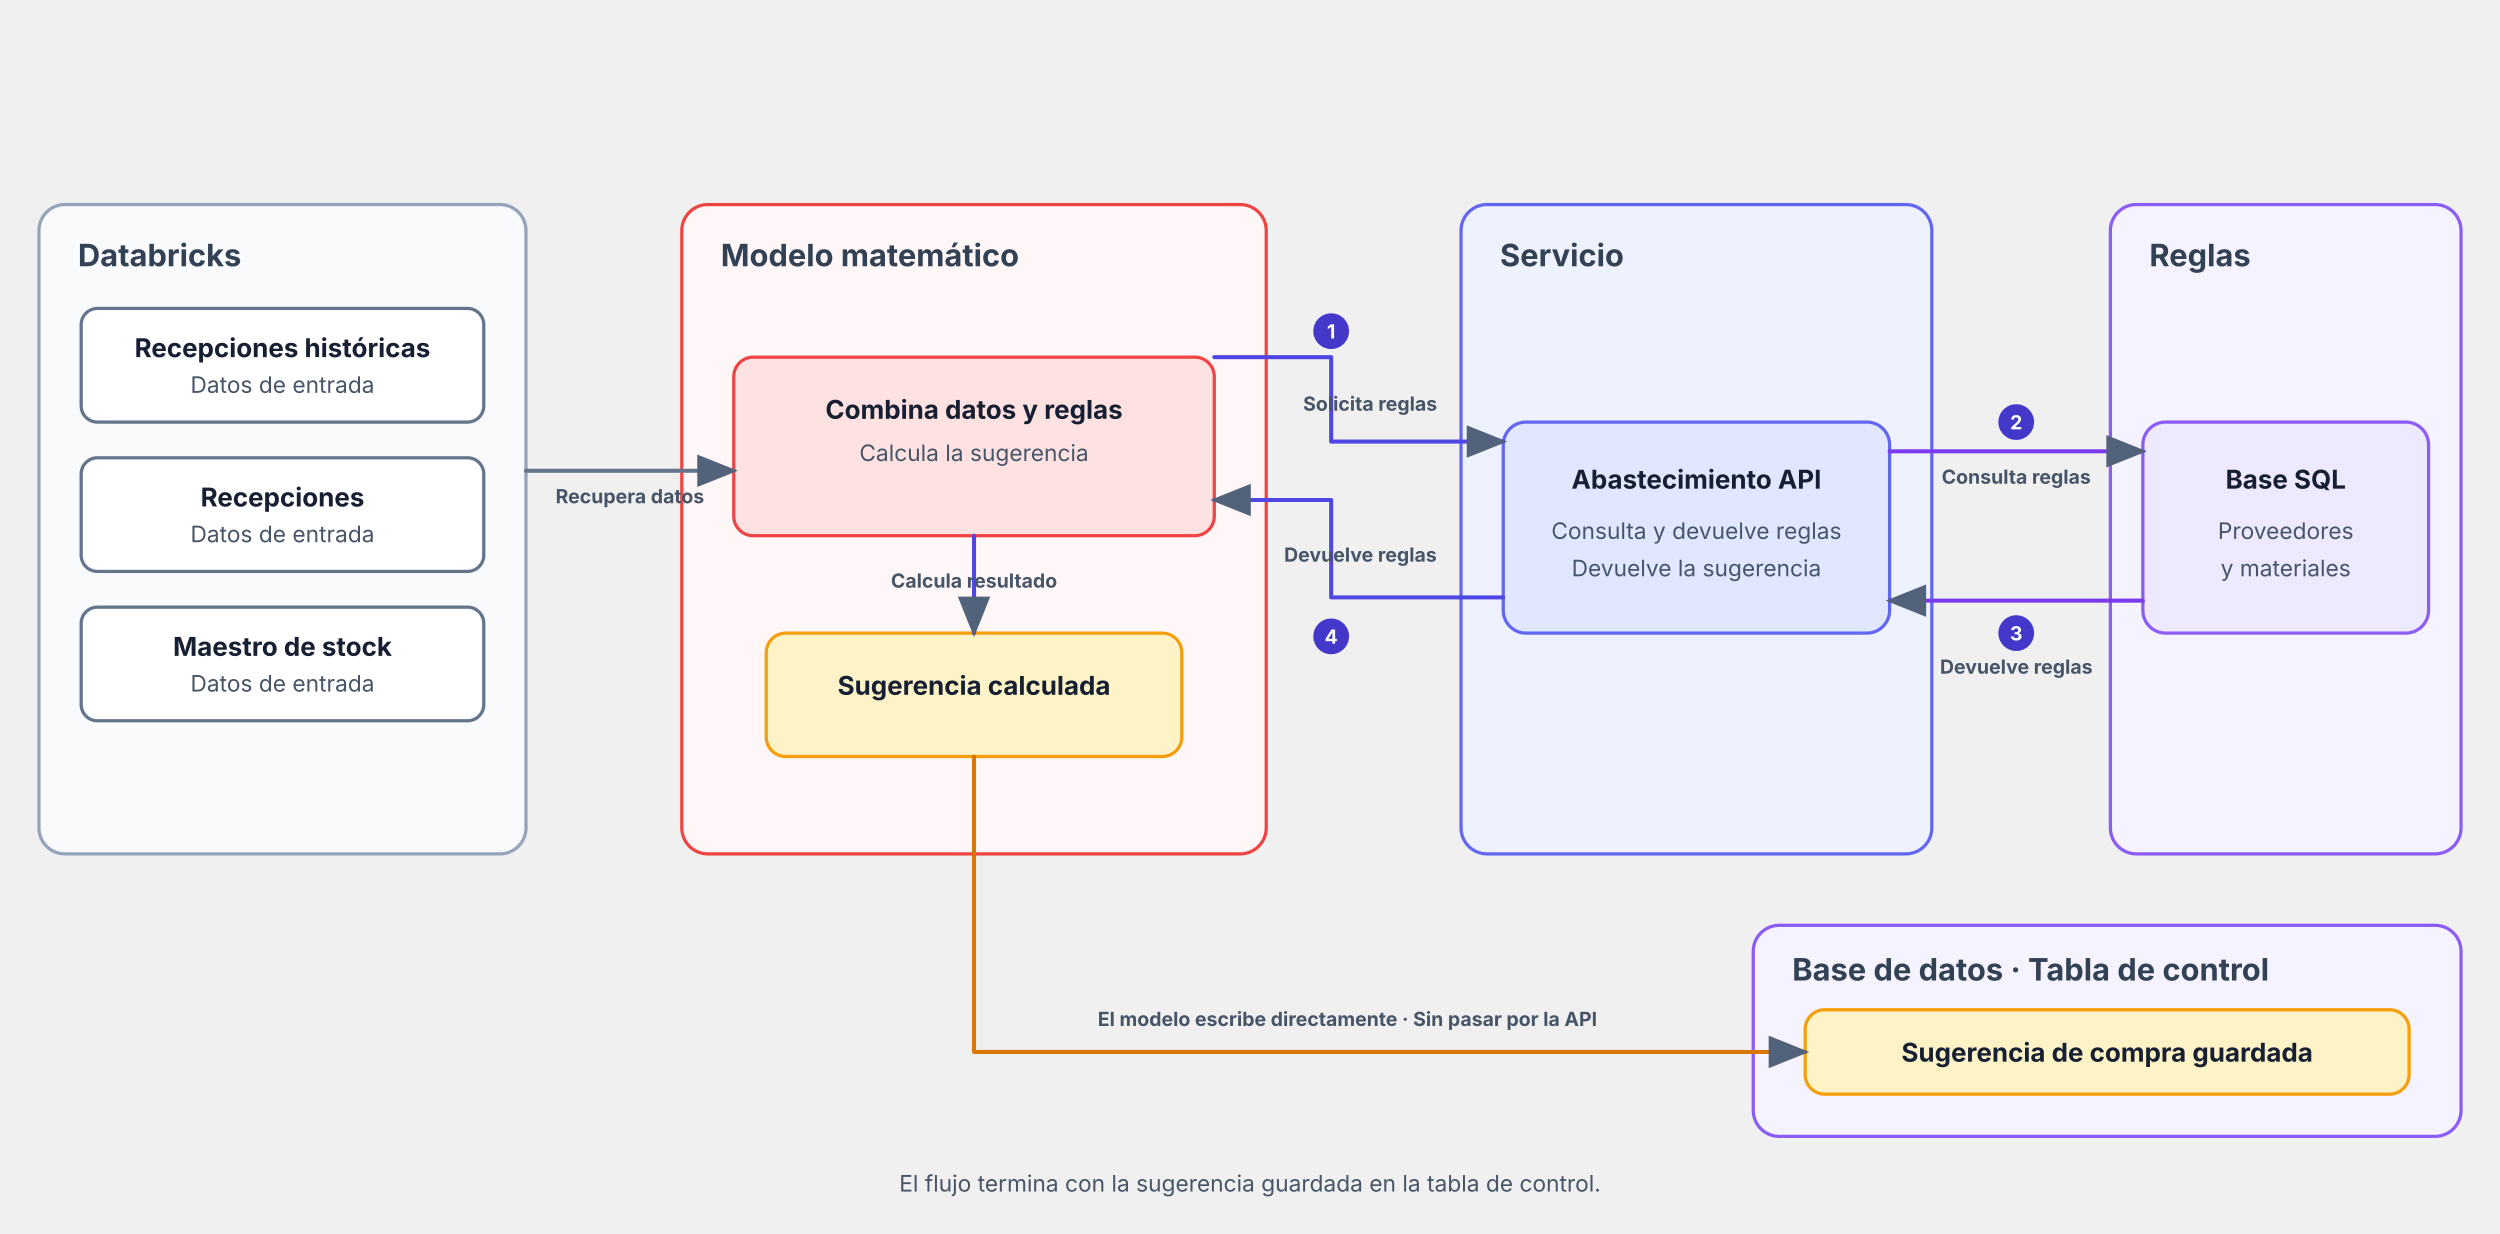
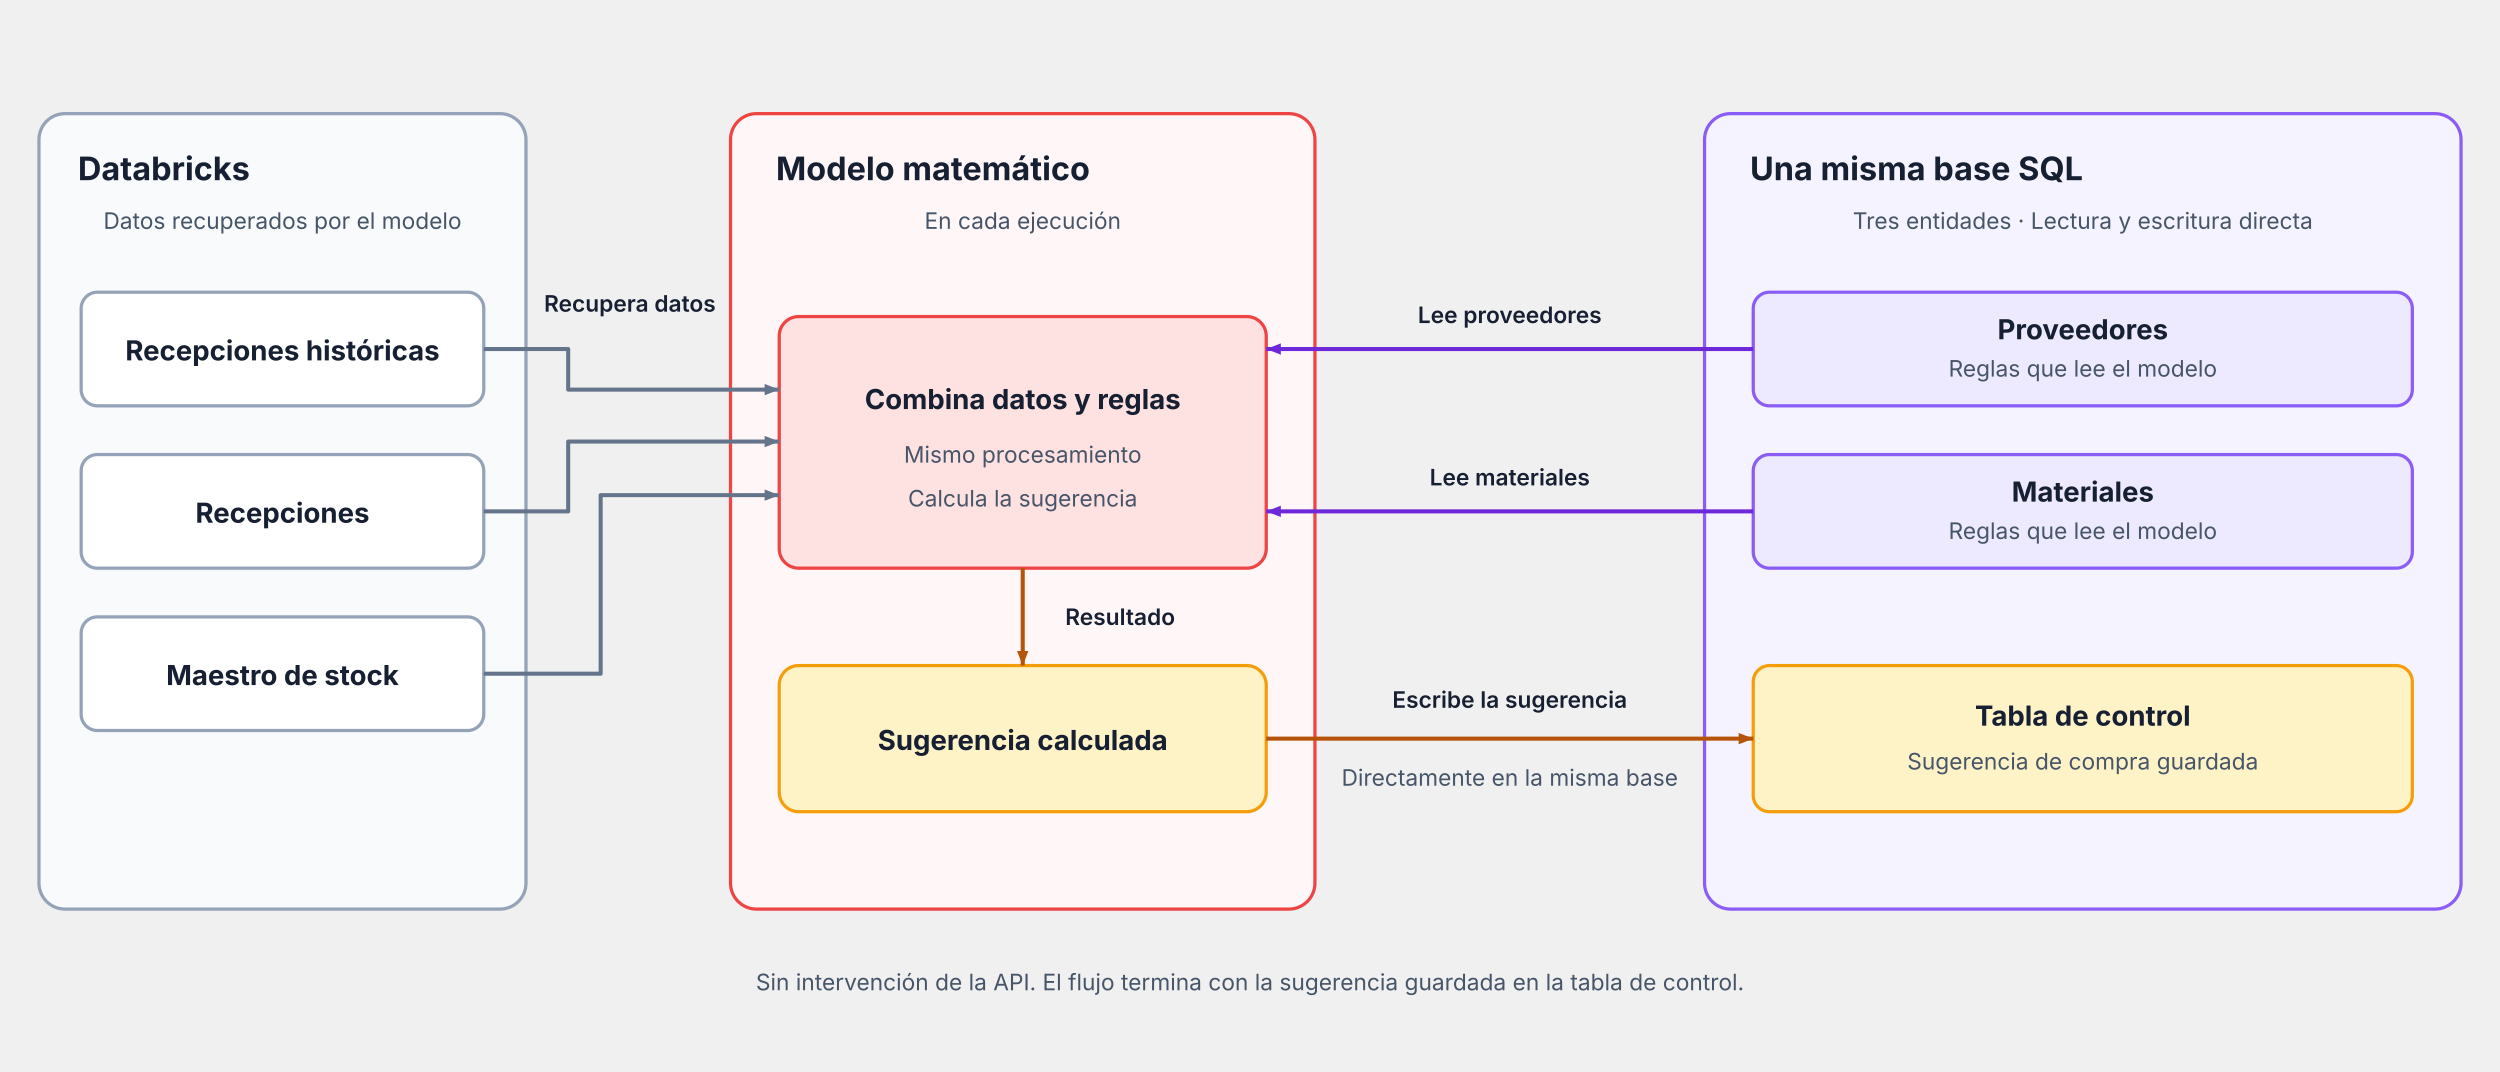
- <svg xmlns="http://www.w3.org/2000/svg" viewBox="0 0 1540 760" role="img" aria-labelledby="title desc">
+ <svg xmlns="http://www.w3.org/2000/svg" viewBox="0 0 1540 660" role="img" aria-labelledby="title desc">
  <defs>
-     <marker id="arrow" markerWidth="10" markerHeight="8" refX="9" refY="4" orient="auto">
-       <path d="M0 0 L10 4 L0 8 Z" fill="#52627a" />
+     <marker id="arrow" markerWidth="9" markerHeight="7" refX="9" refY="3.5" orient="auto" markerUnits="userSpaceOnUse">
+       <path d="M0 0 L9 3.5 L0 7 Z" fill="#64748b" />
+     </marker>
+     <marker id="arrow-rules" markerWidth="9" markerHeight="7" refX="9" refY="3.5" orient="auto" markerUnits="userSpaceOnUse">
+       <path d="M0 0 L9 3.5 L0 7 Z" fill="#6d28d9" />
+     </marker>
+     <marker id="arrow-result" markerWidth="9" markerHeight="7" refX="9" refY="3.5" orient="auto" markerUnits="userSpaceOnUse">
+       <path d="M0 0 L9 3.5 L0 7 Z" fill="#b45309" />
    </marker>
    <style>
      text { font-family: system-ui, -apple-system, BlinkMacSystemFont, "Segoe UI", sans-serif; fill: #172033; }
      .group { stroke-width: 2; }
-       .source-group { fill: #f8fafc; stroke: #94a3b8; }
-       .api-group { fill: #eef2ff; stroke: #6366f1; }
-       .db-group { fill: #f5f3ff; stroke: #8b5cf6; }
-       .model-group { fill: #fff7f7; stroke: #ef4444; }
-       .result-group { fill: #fffbeb; stroke: #f59e0b; }
-       .title { font-size: 19px; font-weight: 700; fill: #334155; }
+       .source { fill: #f8fafc; stroke: #94a3b8; }
+       .model { fill: #fff7f7; stroke: #ef4444; }
+       .sql { fill: #f5f3ff; stroke: #8b5cf6; }
      .node { stroke-width: 2; }
-       .source-node { fill: #fff; stroke: #64748b; }
-       .api-node { fill: #e0e7ff; stroke: #6366f1; }
-       .db-node { fill: #ede9fe; stroke: #8b5cf6; }
-       .model-node { fill: #fee2e2; stroke: #ef4444; }
-       .result-node { fill: #fef3c7; stroke: #f59e0b; }
-       .label { font-size: 16px; font-weight: 650; text-anchor: middle; }
+       .input { fill: #fff; stroke: #94a3b8; }
+       .calculation { fill: #fee2e2; stroke: #ef4444; }
+       .rules { fill: #ede9fe; stroke: #8b5cf6; }
+       .result { fill: #fef3c7; stroke: #f59e0b; }
+       .title { font-size: 20px; font-weight: 700; }
+       .label { font-size: 17px; font-weight: 650; text-anchor: middle; }
      .detail { font-size: 14px; fill: #475569; text-anchor: middle; }
-       .edge { fill: none; stroke: #52627a; stroke-width: 2.5; marker-end: url(#arrow); stroke-linecap: round; stroke-linejoin: round; }
-       .edge-data { stroke: #64748b; }
-       .edge-api { stroke: #4f46e5; }
-       .edge-db { stroke: #7c3aed; }
-       .edge-result { stroke: #d97706; }
-       .edge-label { font-size: 12px; font-weight: 650; fill: #475569; text-anchor: middle; }
-       .step { fill: #4338ca; }
-       .step-text { fill: #fff; font-size: 12px; font-weight: 700; text-anchor: middle; dominant-baseline: middle; }
+       .edge { fill: none; stroke-width: 2.5; stroke-linejoin: round; }
+       .data-edge { stroke: #64748b; marker-end: url(#arrow); }
+       .rules-edge { stroke: #6d28d9; marker-end: url(#arrow-rules); }
+       .result-edge { stroke: #b45309; marker-end: url(#arrow-result); }
+       .edge-label { font-size: 14px; font-weight: 600; text-anchor: middle; }
    </style>
  </defs>
-   <rect class="group source-group" x="24" y="126" width="300" height="400" rx="16" />
-   <text class="title" x="48" y="164">Databricks</text>
-   <rect class="node source-node" x="50" y="190" width="248" height="70" rx="10" />
-   <text class="label" x="174" y="220">Recepciones históricas</text>
-   <text class="detail" x="174" y="242">Datos de entrada</text>
-   <rect class="node source-node" x="50" y="282" width="248" height="70" rx="10" />
-   <text class="label" x="174" y="312">Recepciones</text>
-   <text class="detail" x="174" y="334">Datos de entrada</text>
-   <rect class="node source-node" x="50" y="374" width="248" height="70" rx="10" />
-   <text class="label" x="174" y="404">Maestro de stock</text>
-   <text class="detail" x="174" y="426">Datos de entrada</text>
-   <rect class="group model-group" x="420" y="126" width="360" height="400" rx="16" />
-   <text class="title" x="444" y="164">Modelo matemático</text>
-   <rect class="node model-node" x="452" y="220" width="296" height="110" rx="12" />
-   <text class="label" x="600" y="258">Combina datos y reglas</text>
-   <text class="detail" x="600" y="284">Calcula la sugerencia</text>
-   <rect class="node result-node" x="472" y="390" width="256" height="76" rx="12" />
-   <text class="label" x="600" y="428">Sugerencia calculada</text>
-   <rect class="group api-group" x="900" y="126" width="290" height="400" rx="16" />
-   <text class="title" x="924" y="164">Servicio</text>
-   <rect class="node api-node" x="926" y="260" width="238" height="130" rx="14" />
-   <text class="label" x="1045" y="301">Abastecimiento API</text>
-   <text class="detail" x="1045" y="332">Consulta y devuelve reglas</text>
-   <text class="detail" x="1045" y="355">Devuelve la sugerencia</text>
-   <rect class="group db-group" x="1300" y="126" width="216" height="400" rx="16" />
-   <text class="title" x="1324" y="164">Reglas</text>
-   <rect class="node db-node" x="1320" y="260" width="176" height="130" rx="14" />
-   <text class="label" x="1408" y="301">Base SQL</text>
-   <text class="detail" x="1408" y="332">Proveedores</text>
-   <text class="detail" x="1408" y="355">y materiales</text>
-   <rect class="group db-group" x="1080" y="570" width="436" height="130" rx="16" />
-   <text class="title" x="1104" y="604">Base de datos · Tabla de control</text>
-   <rect class="node result-node" x="1112" y="622" width="372" height="52" rx="12" />
-   <text class="label" x="1298" y="654">Sugerencia de compra guardada</text>
-   <path class="edge edge-data" d="M324 290 H452" />
-   <text class="edge-label" x="388" y="310">Recupera datos</text>
-   <path class="edge edge-api" d="M748 220 H820 V272 H926" />
-   <circle class="step" cx="820" cy="204" r="11" />
-   <text class="step-text" x="820" y="204">1</text>
-   <text class="edge-label" x="844" y="253">Solicita reglas</text>
-   <path class="edge edge-api" d="M926 368 H820 V308 H748" />
-   <circle class="step" cx="820" cy="392" r="11" />
-   <text class="step-text" x="820" y="392">4</text>
-   <text class="edge-label" x="838" y="346">Devuelve reglas</text>
-   <path class="edge edge-db" d="M1164 278 H1320" />
-   <circle class="step" cx="1242" cy="260" r="11" />
-   <text class="step-text" x="1242" y="260">2</text>
-   <text class="edge-label" x="1242" y="298">Consulta reglas</text>
-   <path class="edge edge-db" d="M1320 370 H1164" />
-   <circle class="step" cx="1242" cy="390" r="11" />
-   <text class="step-text" x="1242" y="390">3</text>
-   <text class="edge-label" x="1242" y="415">Devuelve reglas</text>
-   <path class="edge edge-api" d="M600 330 V390" />
-   <text class="edge-label" x="600" y="362">Calcula resultado</text>
-   <path class="edge edge-result" d="M600 466 V648 H1112" />
-   <text class="edge-label" x="830" y="632">El modelo escribe directamente · Sin pasar por la API</text>
-   <text class="detail" x="770" y="734">El flujo termina con la sugerencia guardada en la tabla de control.</text>
+   <rect class="group source" x="24" y="70" width="300" height="490" rx="16" />
+   <text class="title" x="48" y="111">Databricks</text>
+   <text class="detail" x="174" y="141">Datos recuperados por el modelo</text>
+   <rect class="node input" x="50" y="180" width="248" height="70" rx="10" />
+   <text class="label" x="174" y="222">Recepciones históricas</text>
+   <rect class="node input" x="50" y="280" width="248" height="70" rx="10" />
+   <text class="label" x="174" y="322">Recepciones</text>
+   <rect class="node input" x="50" y="380" width="248" height="70" rx="10" />
+   <text class="label" x="174" y="422">Maestro de stock</text>
+   <rect class="group model" x="450" y="70" width="360" height="490" rx="16" />
+   <text class="title" x="478" y="111">Modelo matemático</text>
+   <text class="detail" x="630" y="141">En cada ejecución</text>
+   <rect class="node calculation" x="480" y="195" width="300" height="155" rx="12" />
+   <text class="label" x="630" y="252">Combina datos y reglas</text>
+   <text class="detail" x="630" y="285">Mismo procesamiento</text>
+   <text class="detail" x="630" y="312">Calcula la sugerencia</text>
+   <rect class="node result" x="480" y="410" width="300" height="90" rx="12" />
+   <text class="label" x="630" y="462">Sugerencia calculada</text>
+   <rect class="group sql" x="1050" y="70" width="466" height="490" rx="16" />
+   <text class="title" x="1078" y="111">Una misma base SQL</text>
+   <text class="detail" x="1283" y="141">Tres entidades · Lectura y escritura directa</text>
+   <rect class="node rules" x="1080" y="180" width="406" height="70" rx="10" />
+   <text class="label" x="1283" y="209">Proveedores</text>
+   <text class="detail" x="1283" y="232">Reglas que lee el modelo</text>
+   <rect class="node rules" x="1080" y="280" width="406" height="70" rx="10" />
+   <text class="label" x="1283" y="309">Materiales</text>
+   <text class="detail" x="1283" y="332">Reglas que lee el modelo</text>
+   <rect class="node result" x="1080" y="410" width="406" height="90" rx="10" />
+   <text class="label" x="1283" y="447">Tabla de control</text>
+   <text class="detail" x="1283" y="474">Sugerencia de compra guardada</text>
+   <path class="edge data-edge" d="M298 215 H350 V240 H480" />
+   <path class="edge data-edge" d="M298 315 H350 V272 H480" />
+   <path class="edge data-edge" d="M298 415 H370 V305 H480" />
+   <text class="edge-label" x="388" y="192">Recupera datos</text>
+   <path class="edge rules-edge" d="M1080 215 H780" />
+   <text class="edge-label" x="930" y="199">Lee proveedores</text>
+   <path class="edge rules-edge" d="M1080 315 H780" />
+   <text class="edge-label" x="930" y="299">Lee materiales</text>
+   <path class="edge result-edge" d="M630 350 V410" />
+   <text class="edge-label" x="690" y="385">Resultado</text>
+   <path class="edge result-edge" d="M780 455 H1080" />
+   <text class="edge-label" x="930" y="436">Escribe la sugerencia</text>
+   <text class="detail" x="930" y="484">Directamente en la misma base</text>
+   <text class="detail" x="770" y="610">Sin intervención de la API. El flujo termina con la sugerencia guardada en la tabla de control.</text>
</svg>
